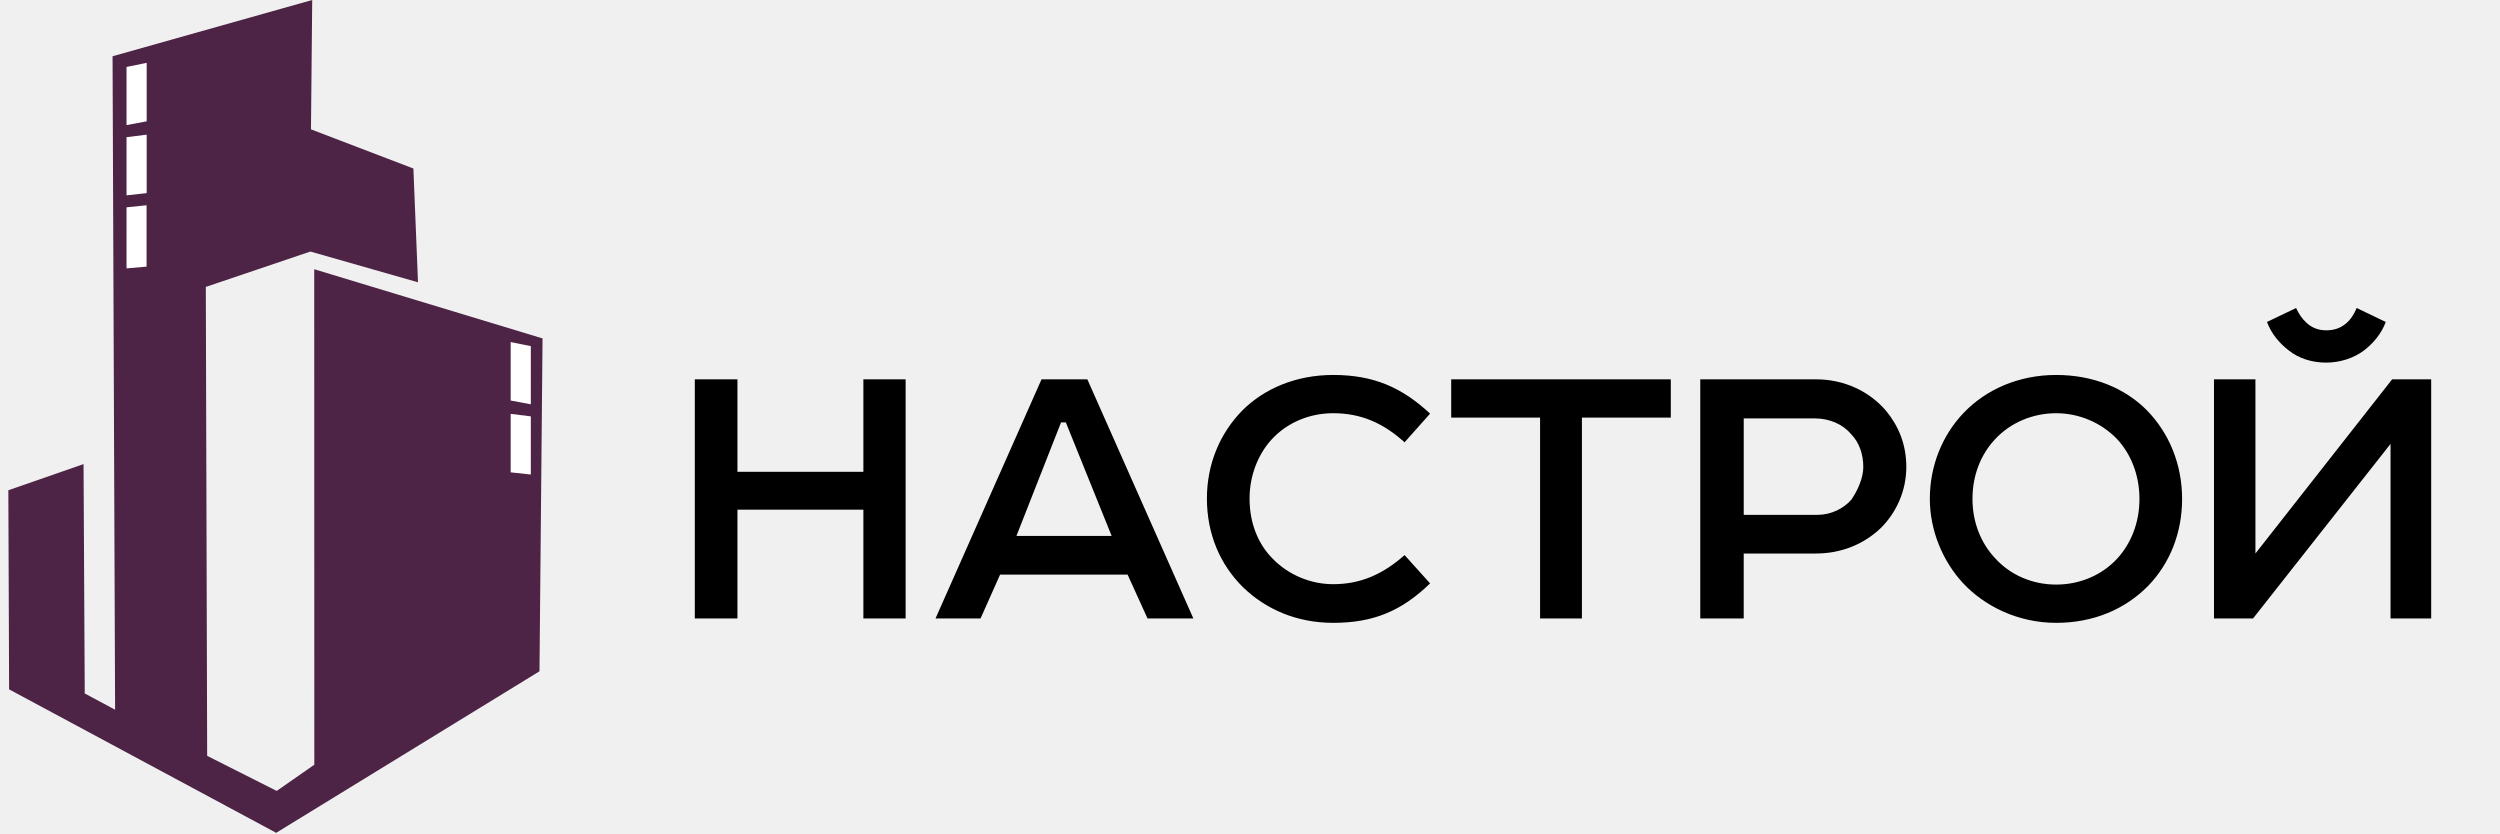
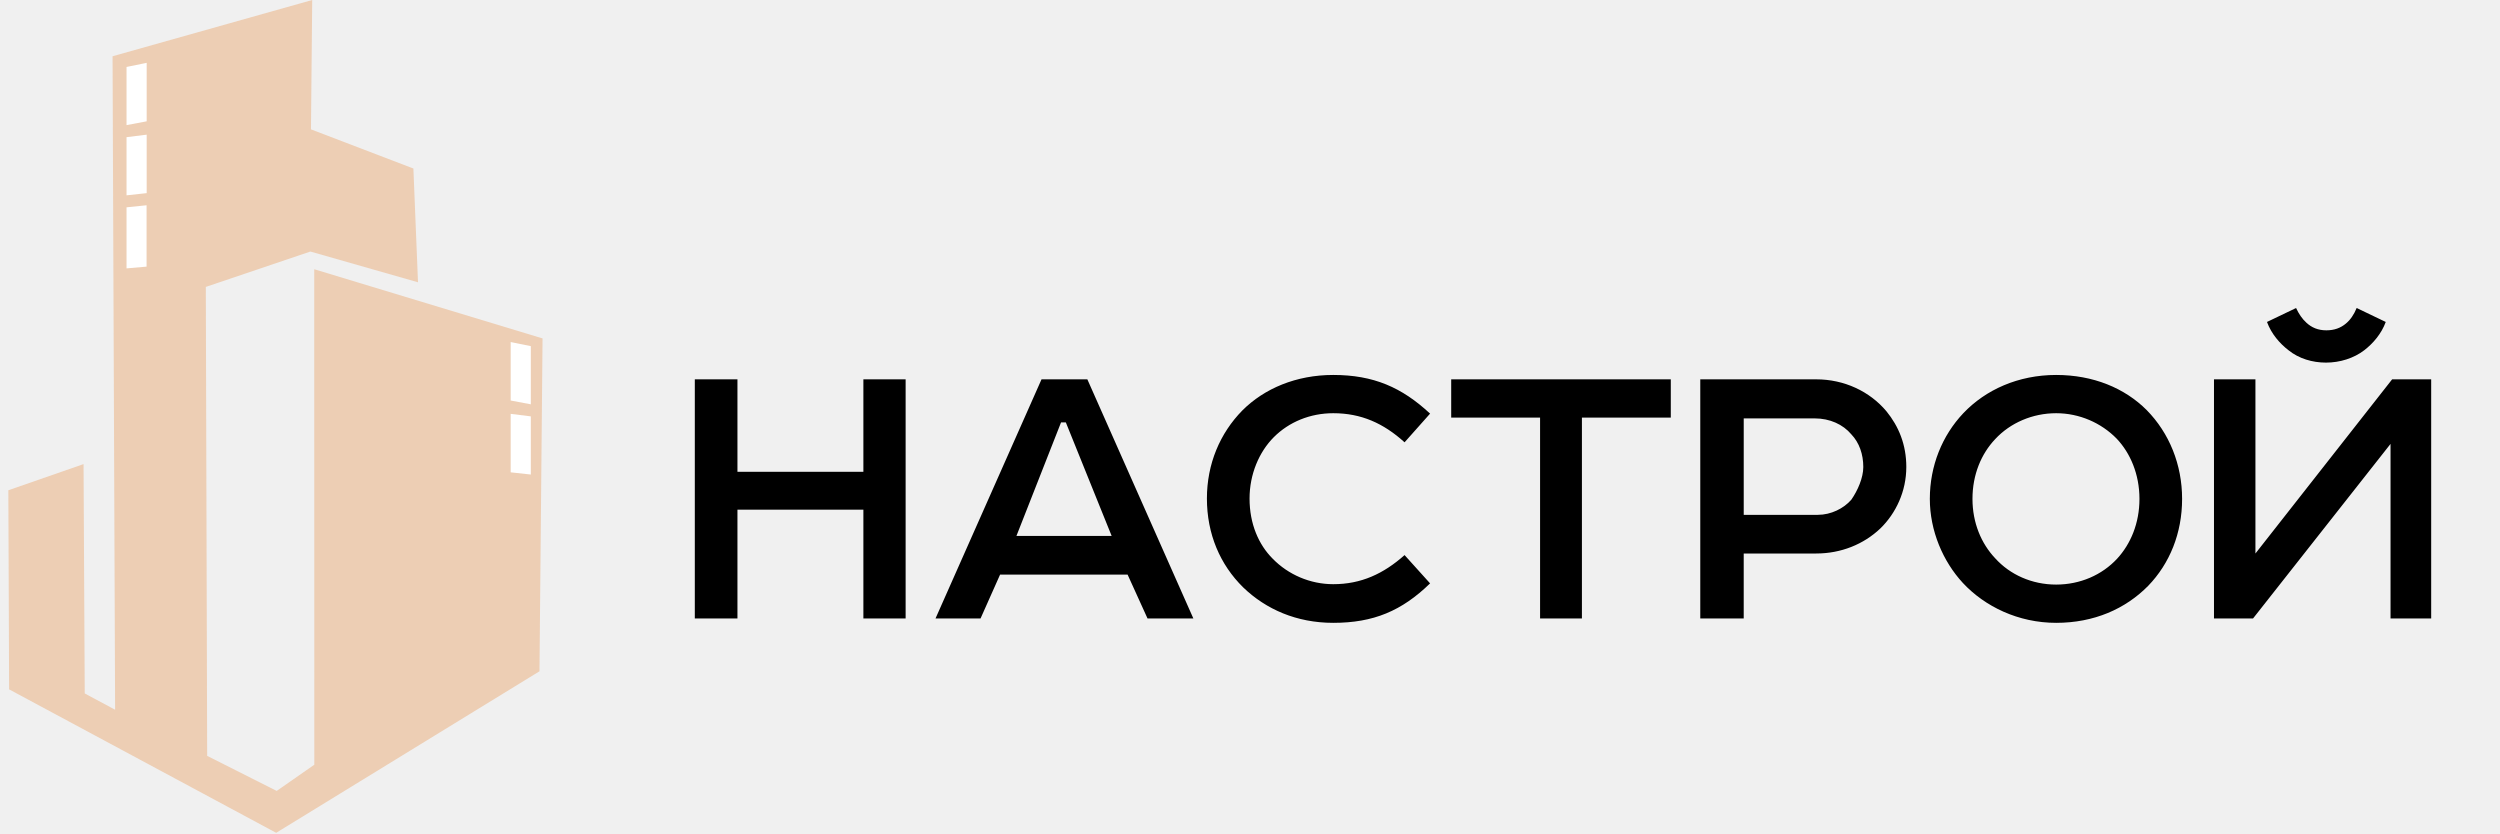
<svg xmlns="http://www.w3.org/2000/svg" width="300" height="100">
-   <path stroke="null" fill="#4D2346" fill-rule="evenodd" d="m13.812,85.169l-0.305,-78.418l23.958,-6.751l-0.148,15.523l12.29,4.699l0.553,13.653l-12.916,-3.69l-12.546,4.244l0.162,56.275l8.345,4.207l4.513,-3.146l-0.011,-59.458l27.399,8.303l-0.369,39.946l-31.597,19.382l-32.047,-17.214l-0.092,-23.894l9.025,-3.139l0.142,27.523l3.645,1.955z" id="path6" />
+   <path stroke="null" fill="#EDCEB4" fill-rule="evenodd" d="m13.812,85.169l-0.305,-78.418l23.958,-6.751l-0.148,15.523l12.29,4.699l0.553,13.653l-12.916,-3.69l-12.546,4.244l0.162,56.275l8.345,4.207l4.513,-3.146l-0.011,-59.458l27.399,8.303l-0.369,39.946l-31.597,19.382l-32.047,-17.214l-0.092,-23.894l9.025,-3.139l0.142,27.523l3.645,1.955z" id="path6" />
  <path stroke="null" fill="#ffffff" fill-rule="evenodd" d="m63.698,41.539l-2.417,-0.494l0,7.017l2.417,0.456l0,-6.979zm0,8.425l-2.417,-0.301l0,7.017l2.417,0.264l0,-6.979z" id="path8" />
  <path stroke="null" fill="#ffffff" fill-rule="evenodd" d="m15.184,8.035l2.417,-0.494l0,7.017l-2.417,0.456l0,-6.979zm0,8.425l2.417,-0.301l0,7.017l-2.417,0.264l0,-6.979zm0,8.418l2.405,-0.246l0,7.363l-2.405,0.211l0,-7.328z" id="path10" />
  <path stroke="null" fill="#000000" fill-rule="evenodd" d="m103.606,45.521l0,11.095l-15.112,0l0,-11.095l-5.117,0l0,28.694l5.117,0l0,-13.056l15.112,0l0,13.056l5.069,0l0,-28.694l-5.069,0zm21.377,0l-12.721,28.694l5.404,0l2.343,-5.261l15.303,0l2.391,5.261l5.5,0l-12.721,-28.694l-5.5,0zm2.343,5.165l0.574,0l5.5,13.63l-11.43,0l5.356,-13.63zm22.62,9.134c0,-2.917 1.148,-5.595 2.917,-7.365c1.817,-1.817 4.352,-2.869 7.126,-2.869c3.348,0 6.026,1.196 8.56,3.491l3.061,-3.443c-3.396,-3.156 -6.791,-4.639 -11.621,-4.639c-4.448,0 -8.274,1.626 -10.904,4.256c-2.678,2.726 -4.256,6.408 -4.256,10.569c0,4.256 1.578,7.939 4.352,10.665c2.726,2.63 6.409,4.256 10.808,4.256c4.83,0 8.226,-1.435 11.621,-4.735l-3.061,-3.395c-2.534,2.248 -5.213,3.491 -8.56,3.491c-2.774,0 -5.404,-1.148 -7.269,-3.061c-1.674,-1.674 -2.774,-4.161 -2.774,-7.221zm24.198,-9.708l10.665,0l0,24.103l5.021,0l0,-24.103l10.665,0l0,-4.591l-26.351,0l0,4.591zm54.614,5.93c0,-2.678 -0.908,-4.878 -2.391,-6.695c-2.008,-2.391 -5.069,-3.826 -8.417,-3.826l-13.917,0l0,28.694l5.213,0l0,-7.795l8.704,0c2.965,0 5.691,-1.1 7.699,-3.013c1.865,-1.817 3.108,-4.448 3.108,-7.365zm-10.616,5.739l-8.895,0l0,-11.573l8.513,0c1.817,0 3.395,0.717 4.4,1.913c0.957,1.004 1.435,2.391 1.435,3.921c0,1.291 -0.669,2.822 -1.435,3.921c-0.908,1.052 -2.439,1.817 -4.017,1.817zm28.598,-16.786c-4.543,0 -8.465,1.769 -11.143,4.591c-2.534,2.678 -4.017,6.313 -4.017,10.282c0,3.826 1.578,7.508 3.969,10.091c2.63,2.822 6.647,4.782 11.191,4.782c4.543,0 8.321,-1.674 11.047,-4.447c2.583,-2.678 4.065,-6.313 4.065,-10.426c0,-4.113 -1.53,-7.891 -4.256,-10.665c-2.63,-2.63 -6.408,-4.208 -10.856,-4.208zm-10.043,14.873c0,-2.917 1.052,-5.404 2.726,-7.174c1.817,-1.961 4.495,-3.108 7.317,-3.108c2.774,0 5.404,1.148 7.269,3.061c1.626,1.722 2.726,4.256 2.726,7.221c0,2.917 -1.052,5.404 -2.678,7.173c-1.817,1.961 -4.447,3.109 -7.317,3.109c-2.917,0 -5.547,-1.196 -7.317,-3.156c-1.674,-1.77 -2.726,-4.256 -2.726,-7.126zm33.955,-14.347l-4.974,0l0,28.694l4.687,0l16.499,-20.947l0,20.947l4.878,0l0,-28.694l-4.686,0l-16.404,20.899l0,-20.899zm12.147,-8.56c-0.335,0.813 -0.765,1.435 -1.291,1.865c-0.622,0.526 -1.387,0.813 -2.343,0.813c-1.004,0 -1.769,-0.335 -2.391,-0.909c-0.526,-0.478 -0.909,-1.052 -1.244,-1.769l-3.491,1.674c0.526,1.435 1.53,2.582 2.583,3.395c1.243,1.004 2.869,1.483 4.495,1.483c1.674,0 3.347,-0.526 4.591,-1.483c1.052,-0.813 2.056,-1.961 2.582,-3.395l-3.491,-1.674z" id="path12" />
  <path d="m5.5,123.05c2,-2 6.003,-1.667 22,-2c24.016,-0.5 55.091,-0.668 109,-5c19.044,-1.53 31,-2 34,-2c1,0 1,2 -4,14l-3,7l0,5l0,1" id="svg_3" fill-opacity="null" stroke-opacity="null" stroke-width="null" stroke="null" fill="none" />
</svg>
